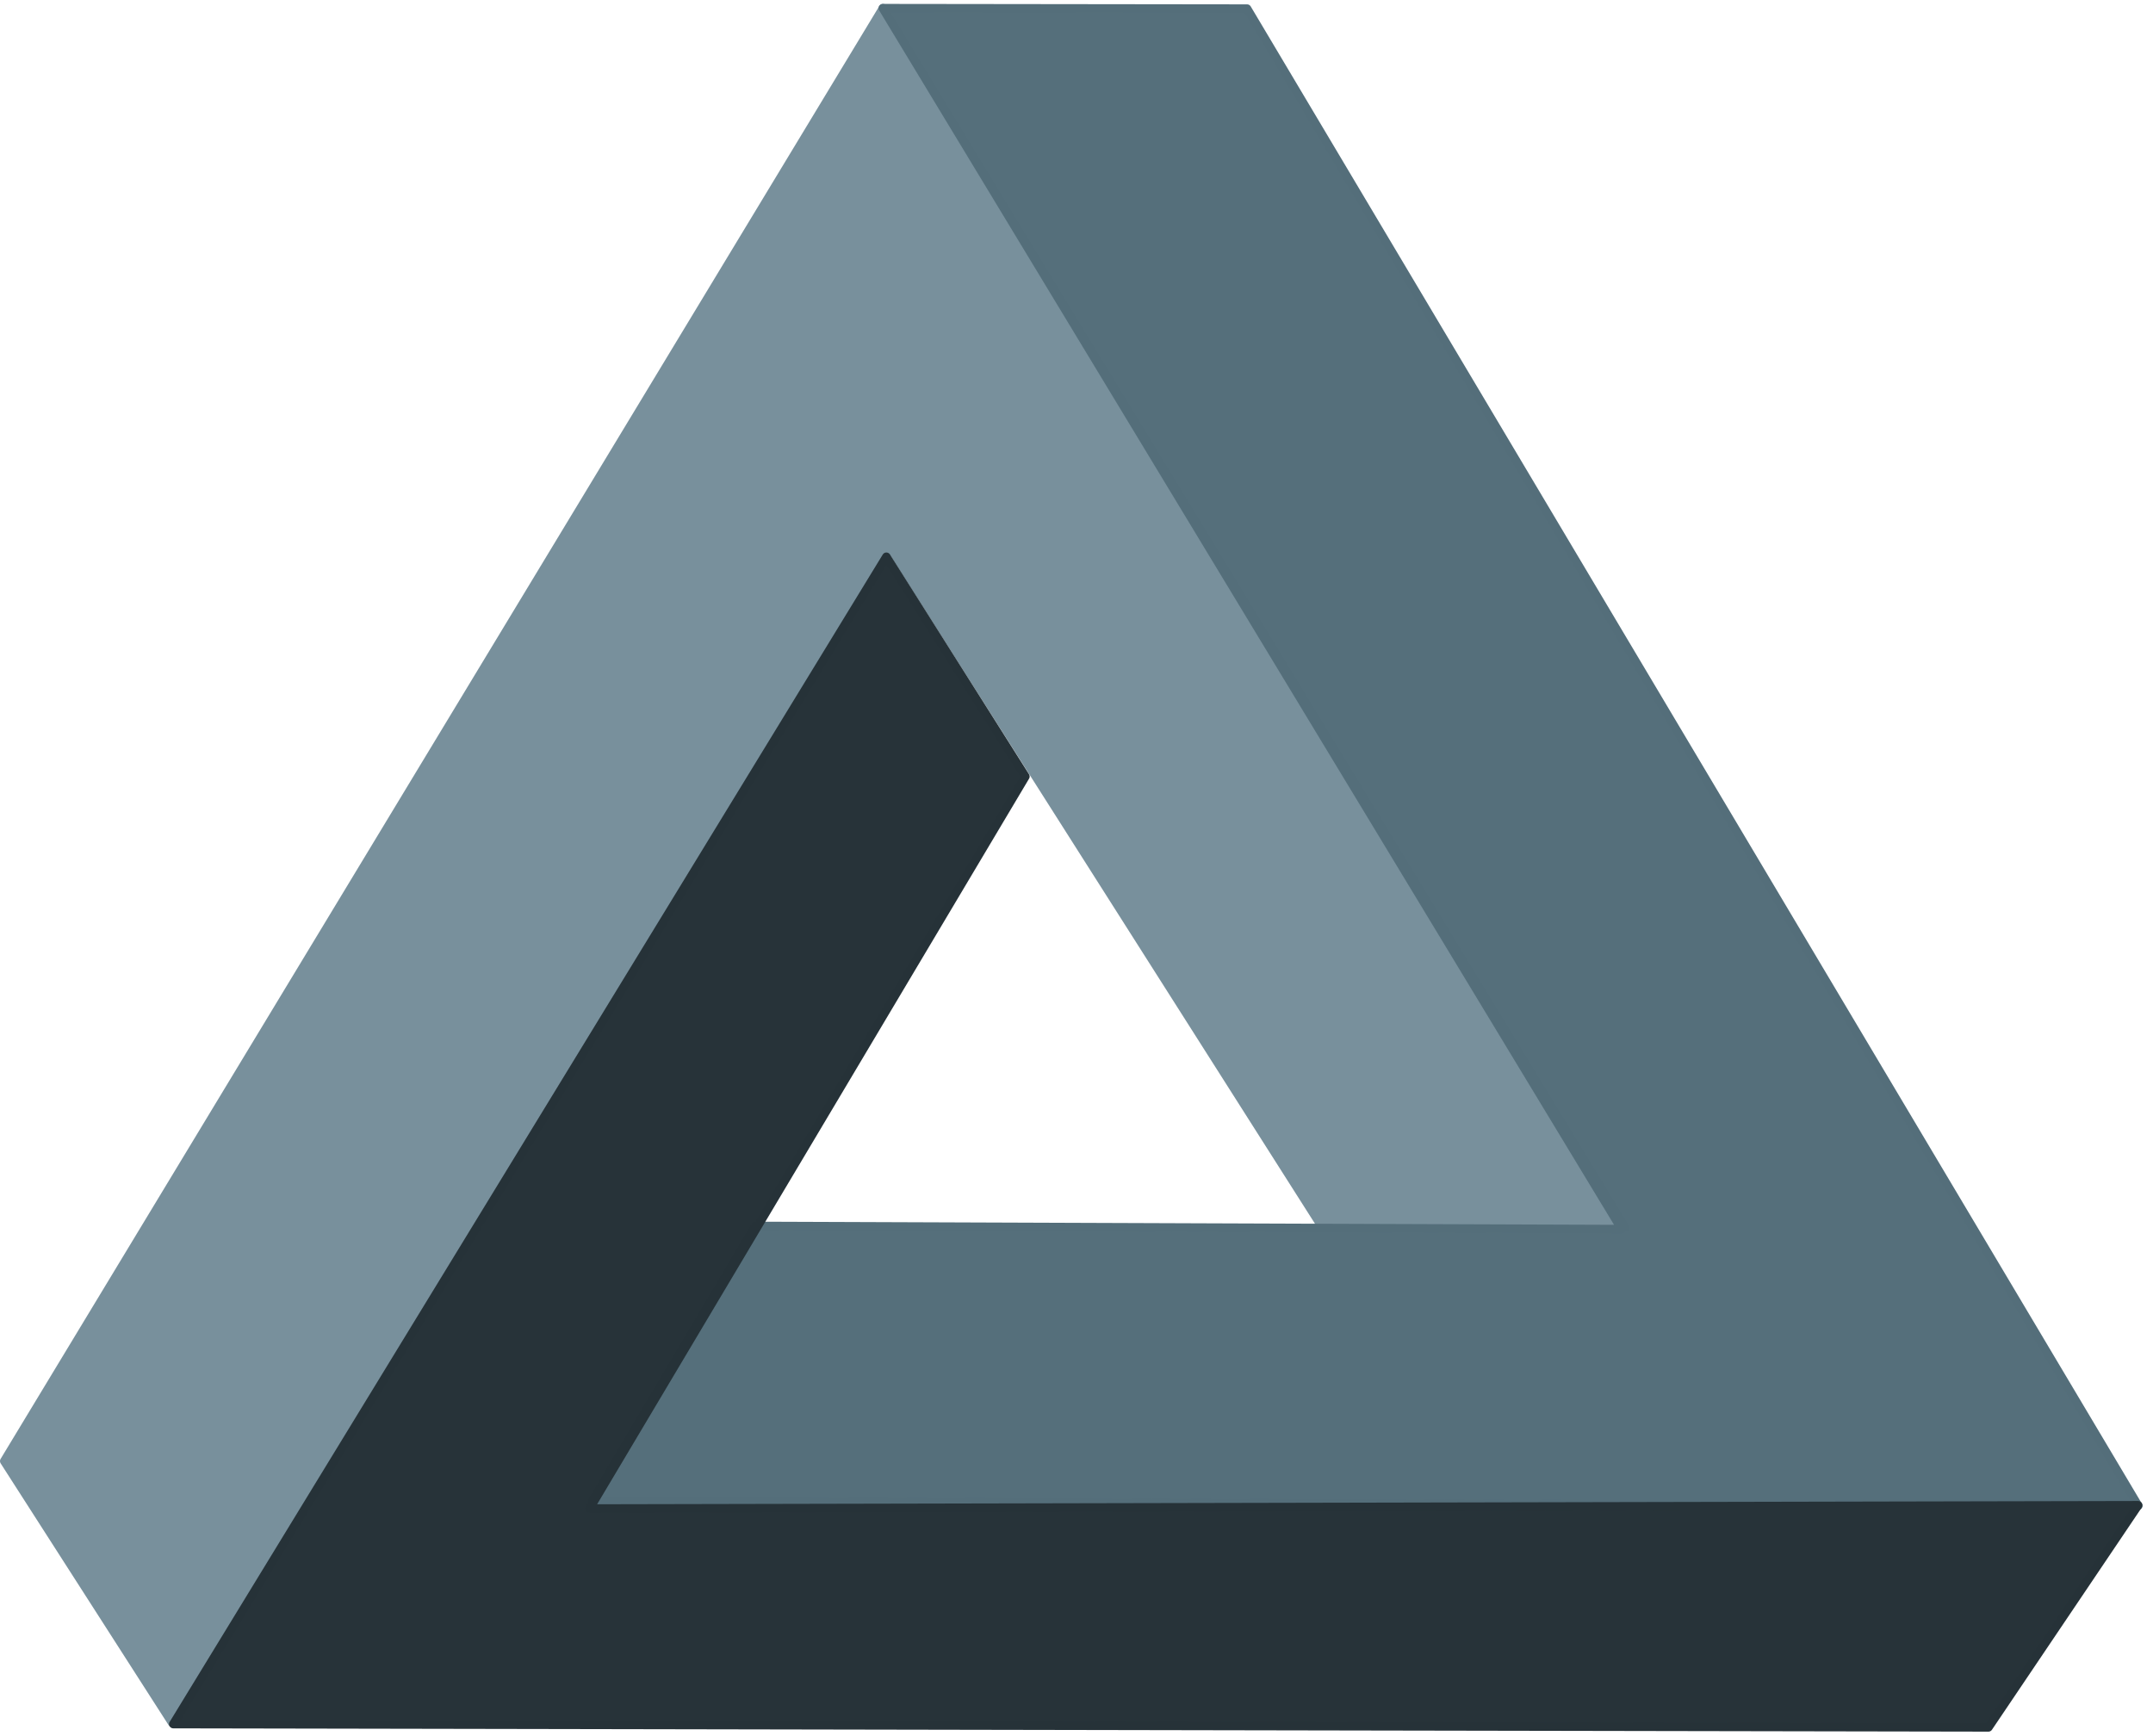
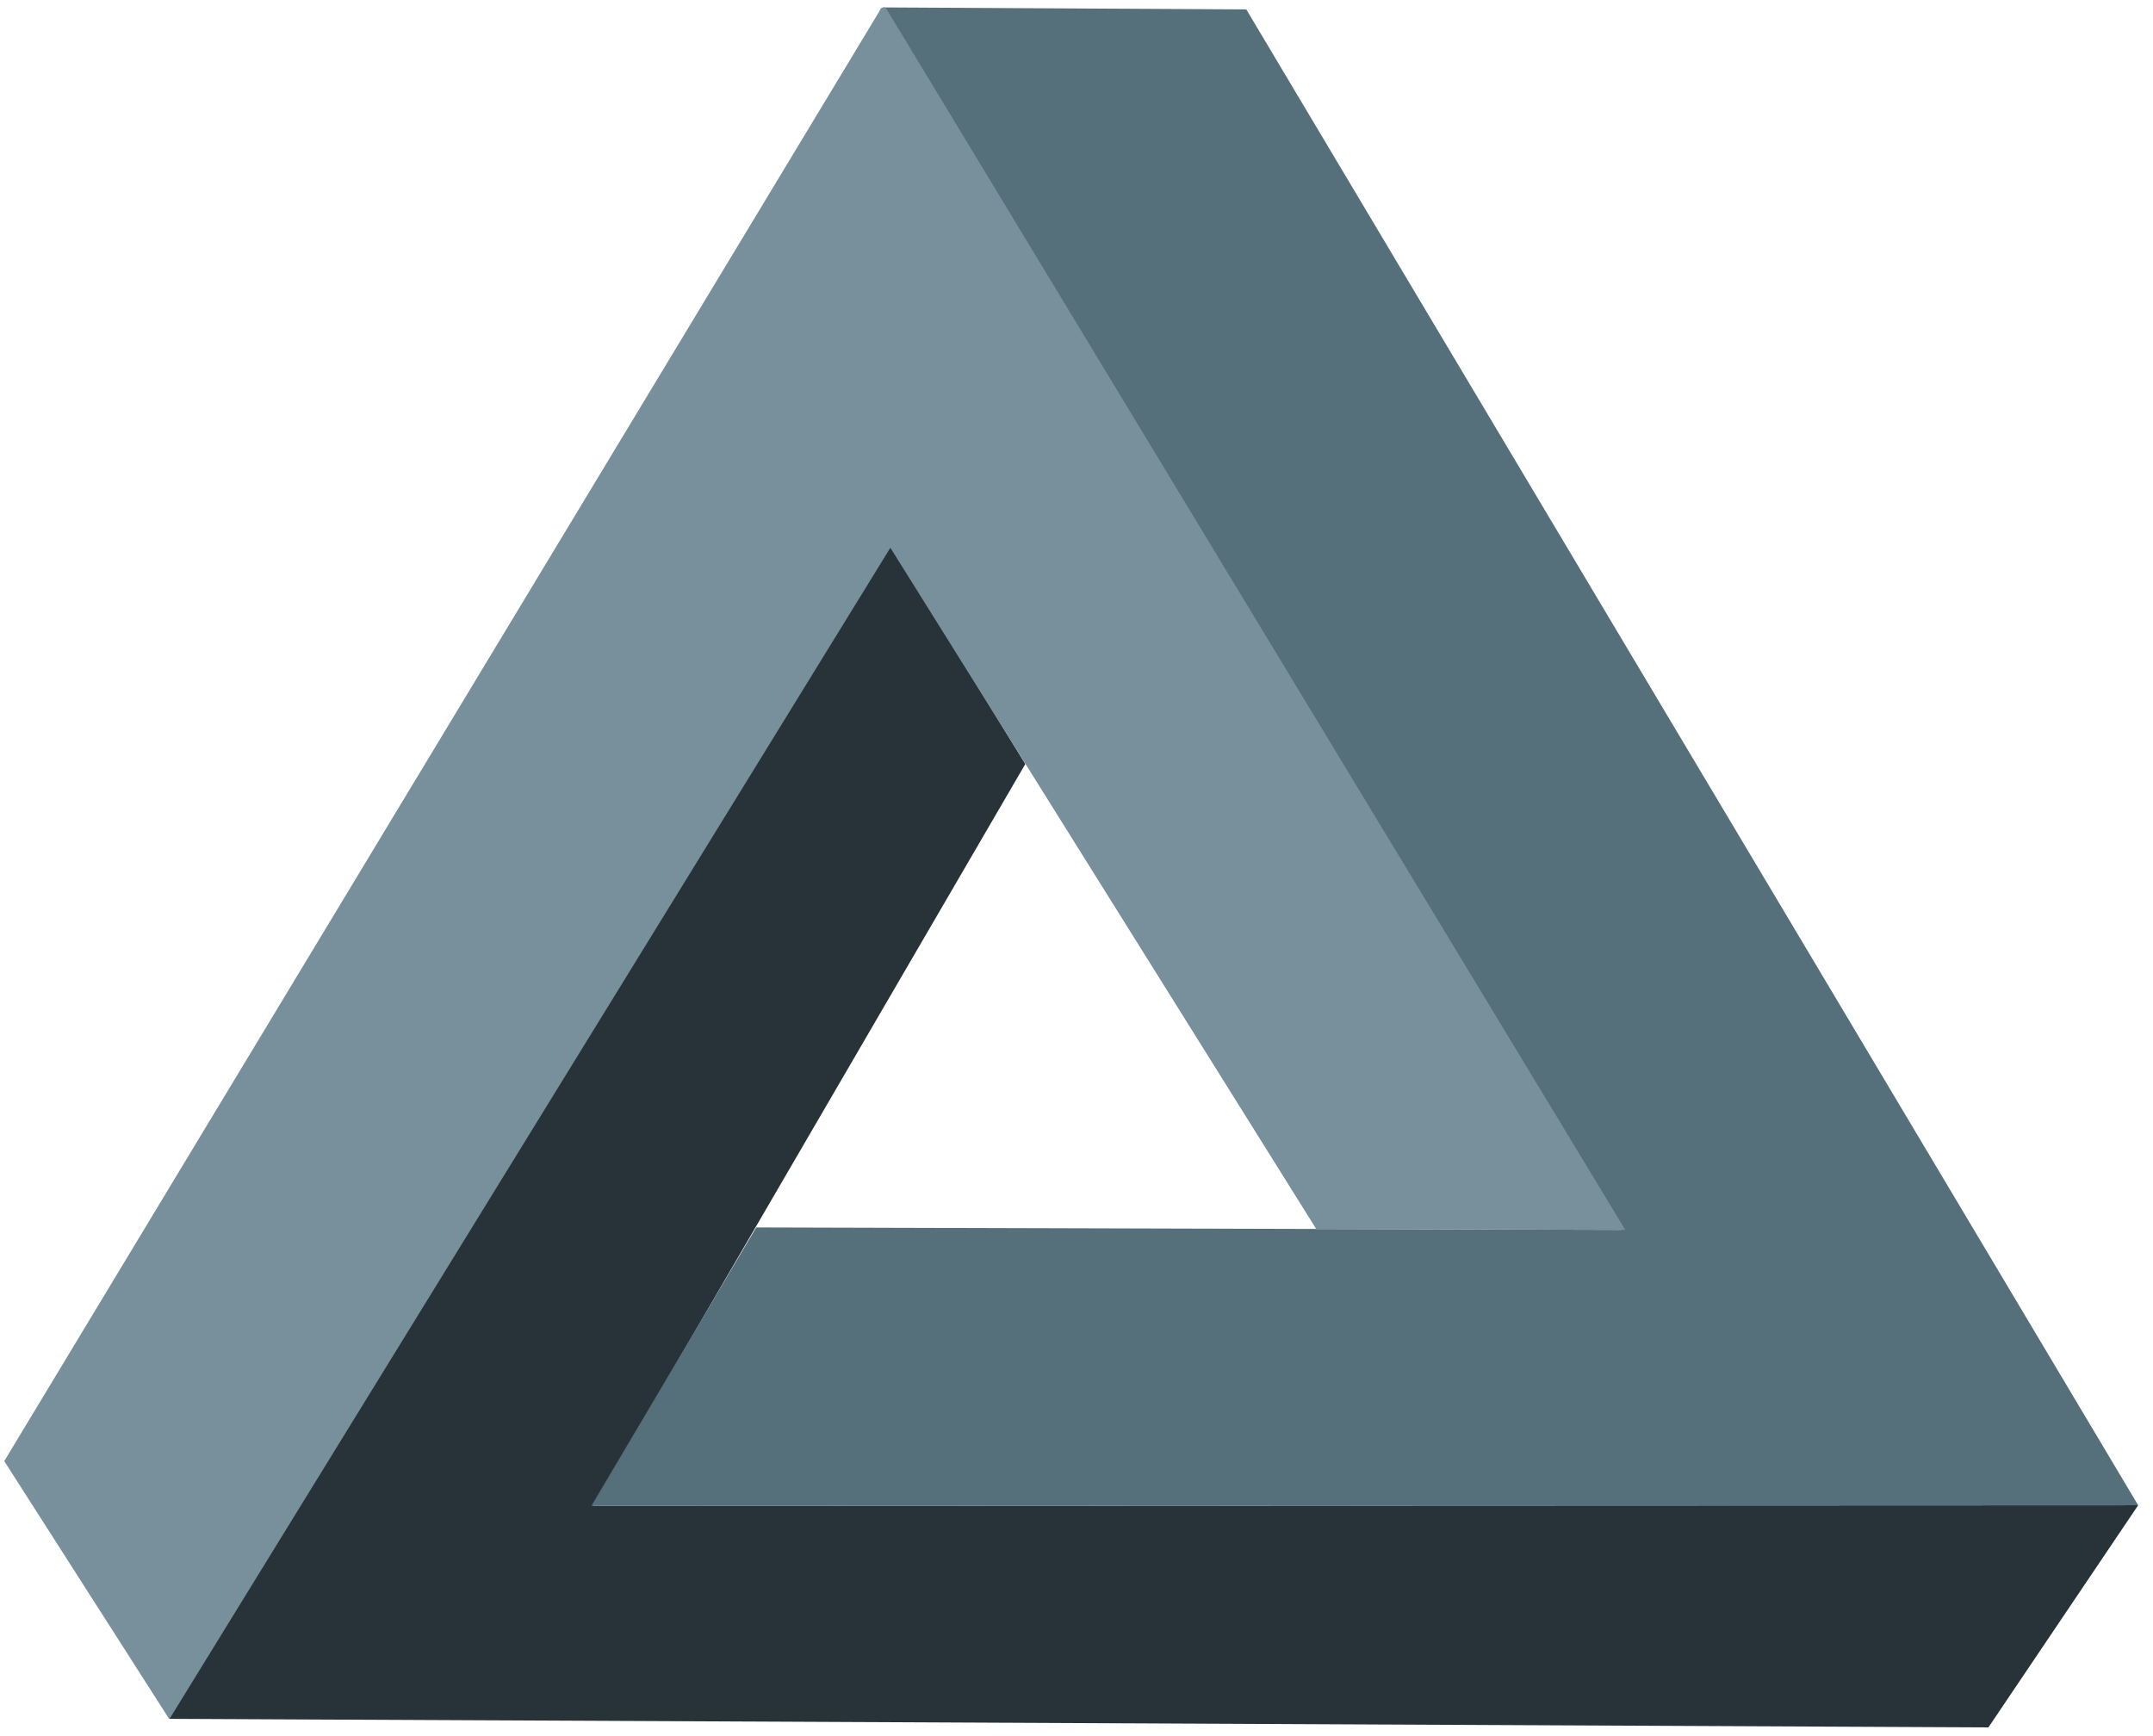
- <svg xmlns="http://www.w3.org/2000/svg" width="100%" height="100%" viewBox="0 0 253 204" version="1.1" xml:space="preserve" style="fill-rule:evenodd;clip-rule:evenodd;stroke-linecap:round;stroke-linejoin:round;stroke-miterlimit:1.5;">
+ <svg xmlns="http://www.w3.org/2000/svg" width="100%" height="100%" viewBox="0 0 253 204" version="1.1" xml:space="preserve" style="fill-rule:evenodd;clip-rule:evenodd;stroke-linejoin:round;stroke-miterlimit:2;">
  <g id="logo" transform="matrix(1,0,0,1,-164.154,-356.32)">
+     <g id="p1" transform="matrix(1,0,0,1,-7.63456,0.160482)">
+       <path d="M423.045,533.06L405.448,559.166C405.448,559.166 196.529,558.184 191.688,558.162C191.67,558.162 191.654,558.152 191.646,558.137C191.637,558.122 191.637,558.103 191.646,558.088C193.826,554.489 275.789,419.16 275.789,419.16L292.275,445.949L241.507,533.133L423.045,533.06Z" style="fill:rgb(38,50,56);fill-opacity:0.99;" />
+     </g>
+     <g id="p2" transform="matrix(1,0,0,1,-7.80259,0)">
+       <path d="M275.843,357.192C275.664,357.191 275.498,357.287 275.41,357.443C275.321,357.599 275.325,357.791 275.418,357.944C282.241,369.147 362.457,500.853 362.457,500.853L260.821,500.569L241.443,533.301L423.213,533.22L318.408,357.424C318.408,357.424 282.023,357.225 275.843,357.192Z" style="fill:rgb(84,110,122);fill-opacity:0.99;" />
+     </g>
    <g id="p3" transform="matrix(1,0,0,1,-7,0)">
-       <path d="M191.378,558.779L171.654,528.032L274.917,357.28L362.126,500.573L326.549,500.573L275.78,420.693L191.378,558.779Z" style="fill:rgb(120,144,156);stroke:rgb(120,144,156);stroke-width:1px;" />
-     </g>
-     <g transform="matrix(1,0,0,1,-7.80259,0)">
-       <g id="p2">
-         <path d="M275.691,357.28L362.512,500.766L260.723,500.395L241.541,532.752L423.223,533.286L318.5,357.332L275.691,357.28Z" style="fill:rgb(84,110,122);fill-opacity:0.99;stroke:rgb(84,110,122);stroke-width:1px;" />
-       </g>
-     </g>
-     <g transform="matrix(1,0,0,1,-7.63456,0.160482)">
-       <g id="p1">
-         <path d="M423.045,533.06L405.448,559.166L192.152,558.779L275.947,421.591L292.284,447.414L241.076,533.447L423.045,533.06Z" style="fill:rgb(38,50,56);fill-opacity:0.99;stroke:rgb(38,50,56);stroke-width:1px;" />
-       </g>
+       <path d="M191.093,558.3C191.085,558.314 191.069,558.323 191.053,558.323C191.036,558.323 191.021,558.315 191.012,558.301C190.024,556.757 171.654,528.032 171.654,528.032C171.654,528.032 268.205,368.06 274.648,357.383C274.72,357.265 274.848,357.193 274.986,357.193C275.124,357.192 275.252,357.265 275.324,357.383C281.216,367.12 362.138,500.853 362.138,500.853L325.823,500.752L275.78,420.693C275.78,420.693 193.178,554.912 191.093,558.3Z" style="fill:rgb(120,144,156);" />
    </g>
  </g>
</svg>
